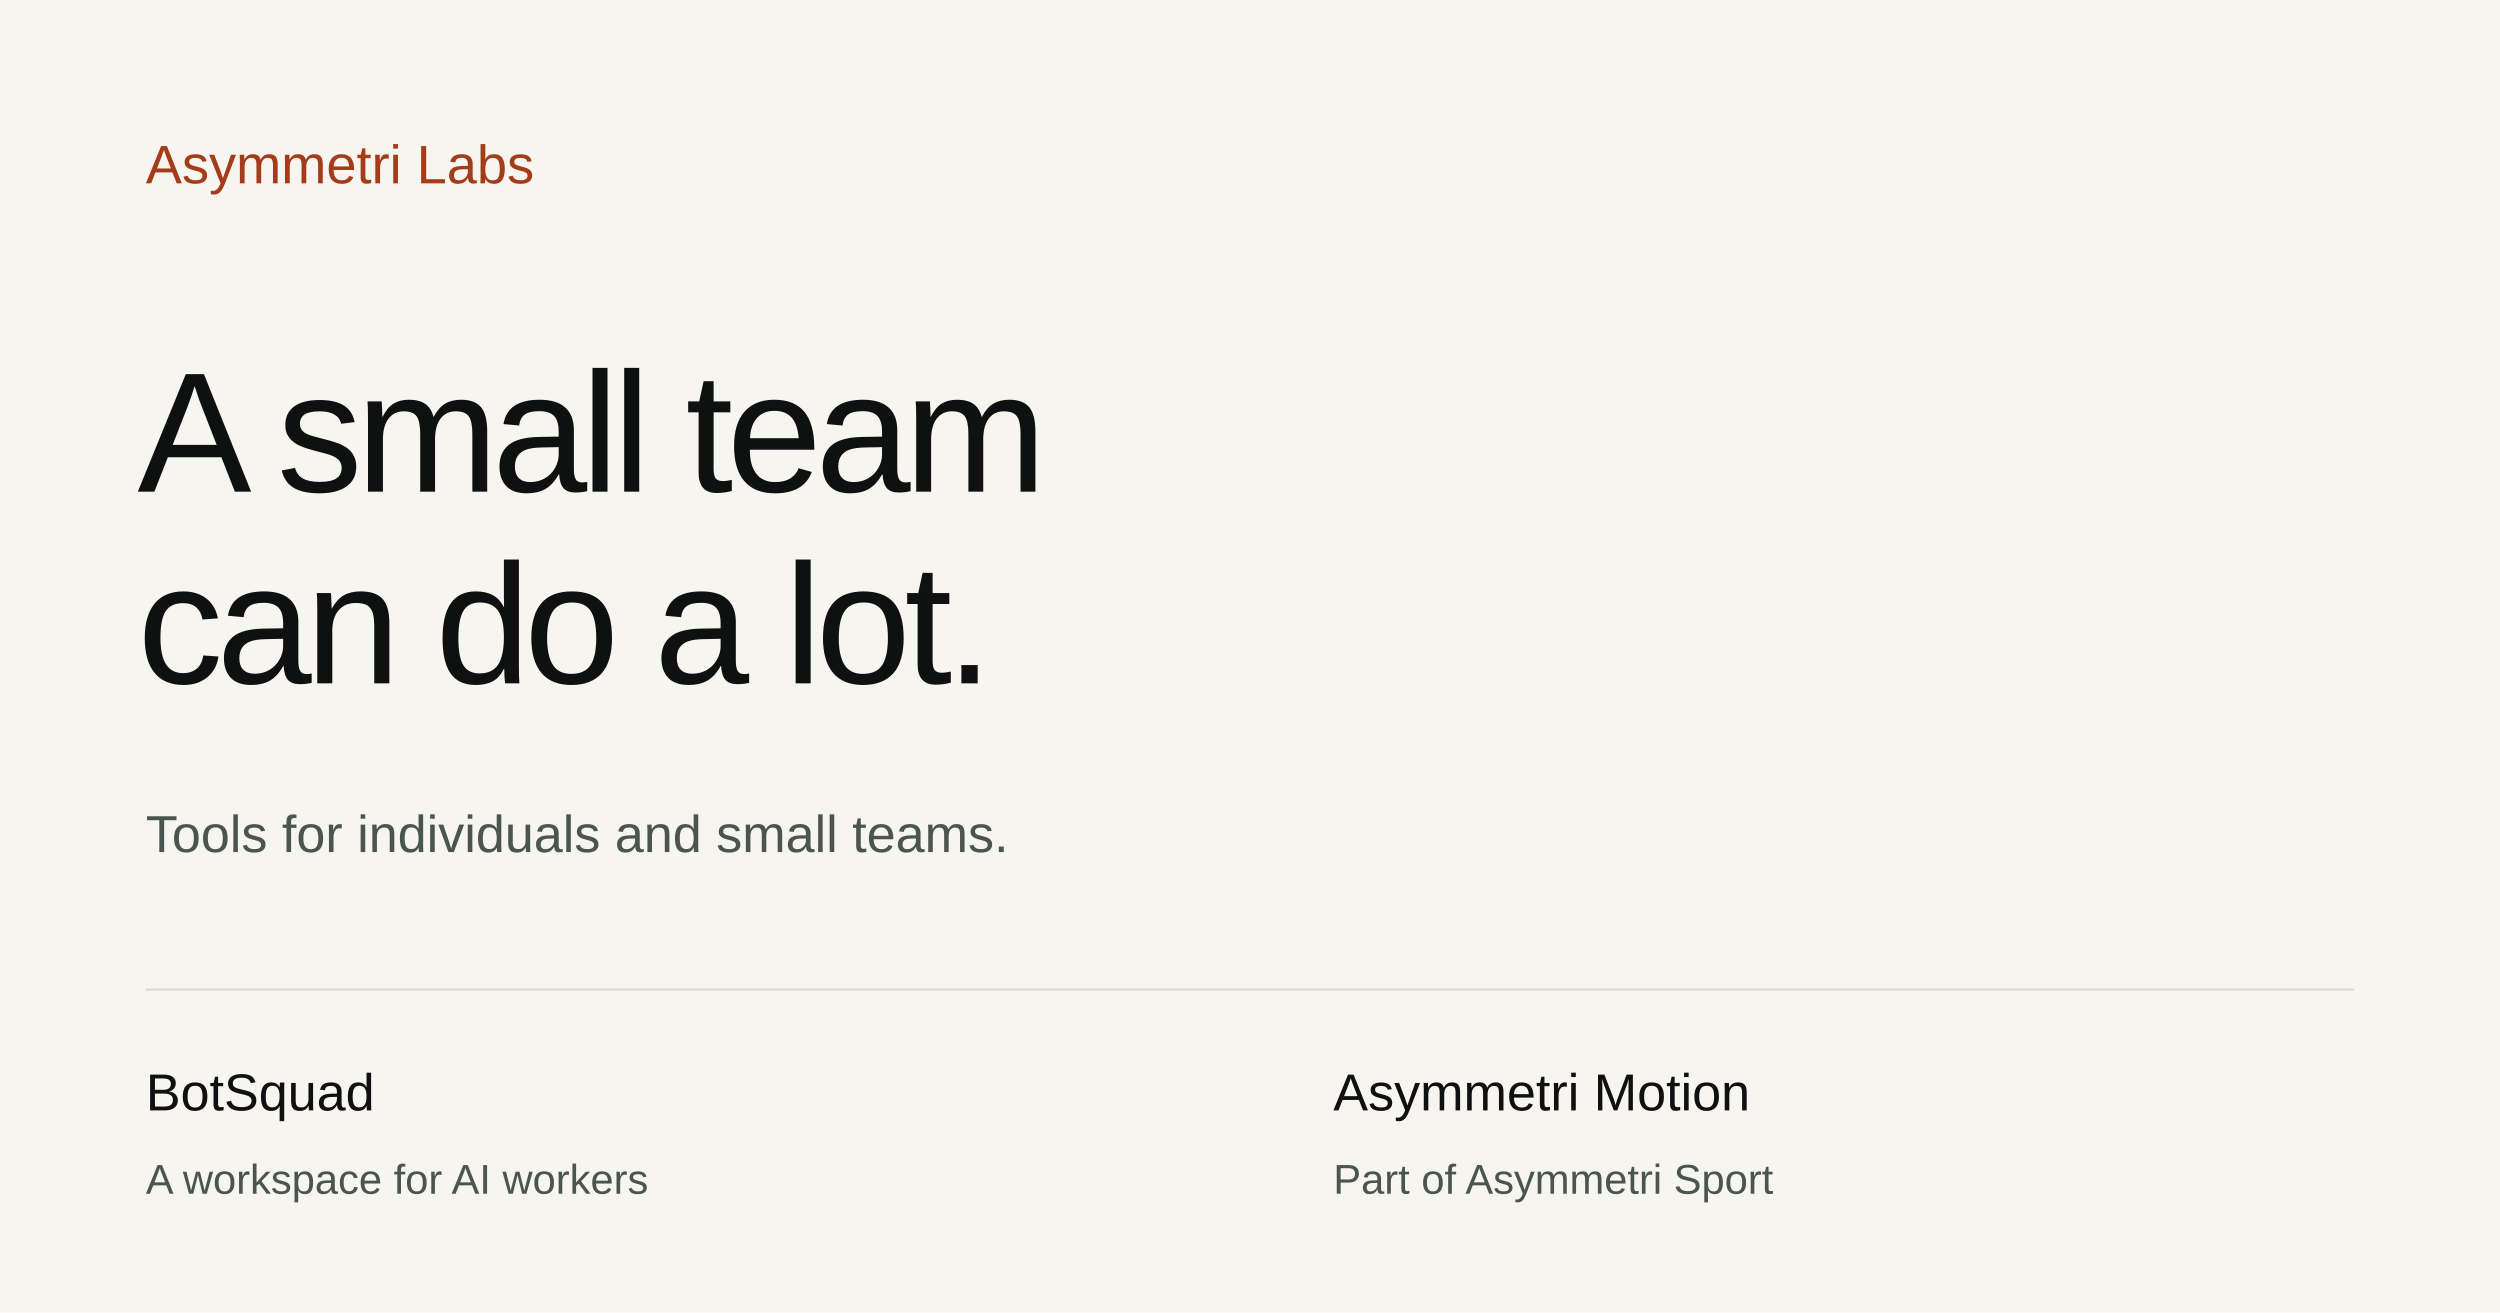
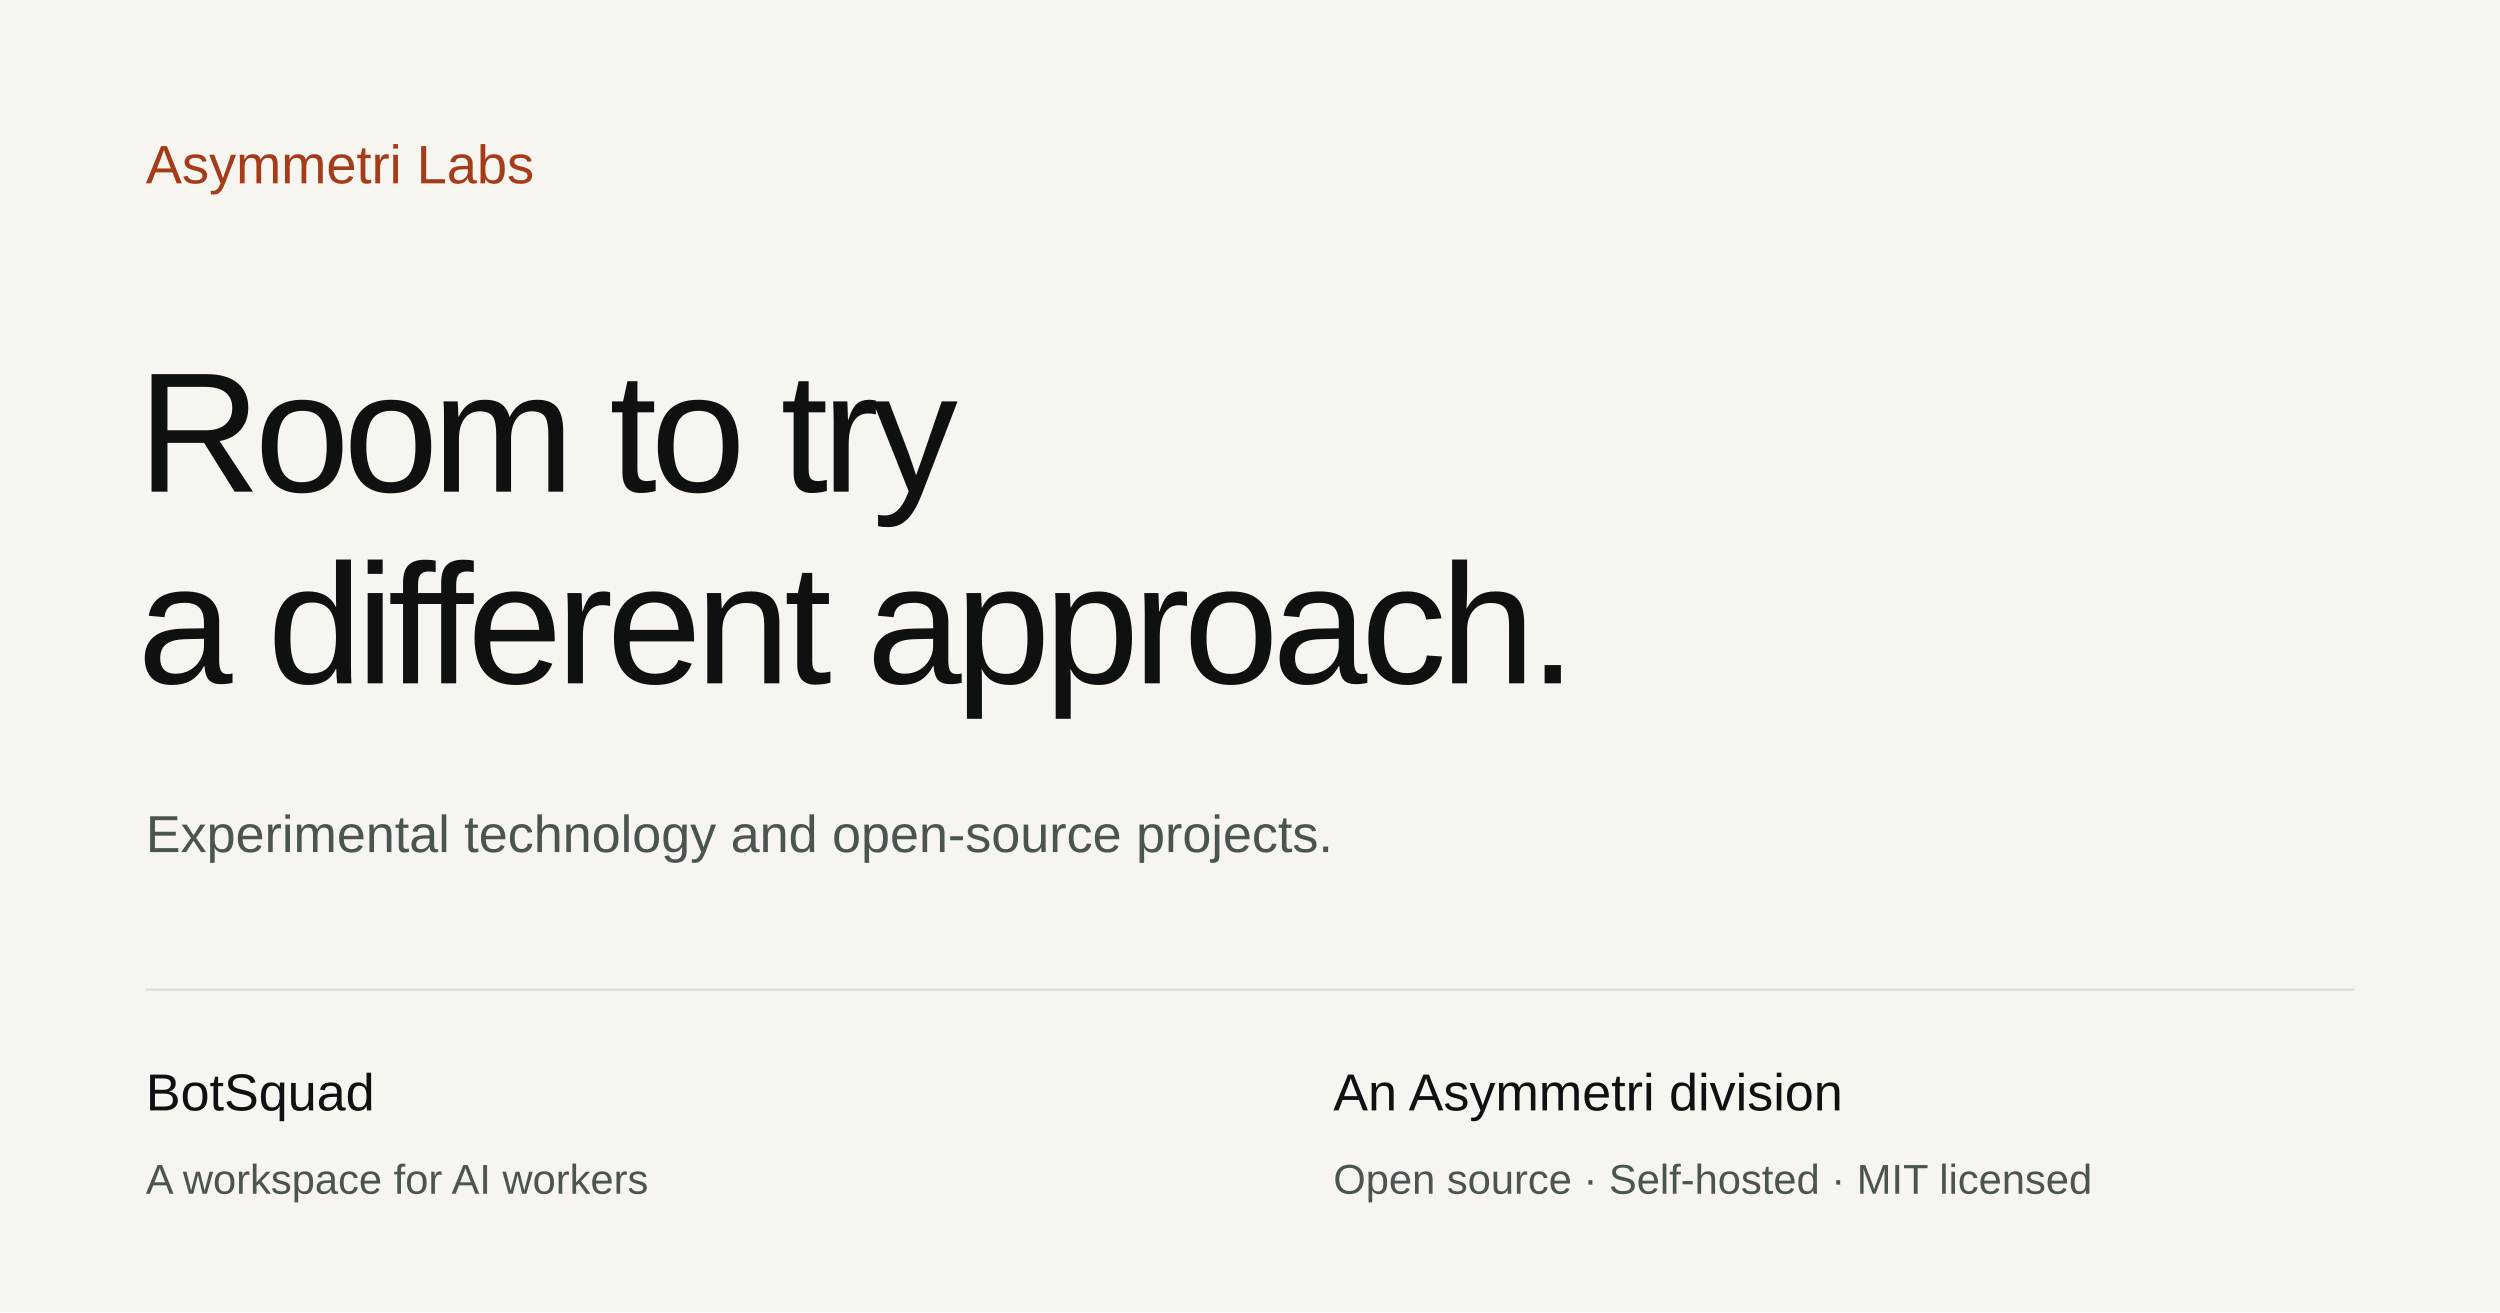
<svg xmlns="http://www.w3.org/2000/svg" width="1200" height="630" viewBox="0 0 1200 630">
  <rect width="1200" height="630" fill="#f7f5f0" />
  <g font-family="Arial, Helvetica, sans-serif">
    <text x="70" y="88" fill="#a43c1a" font-size="26">Asymmetri Labs</text>
    <g fill="#0e1110" font-size="82" font-weight="500" letter-spacing="-3">
-       <text x="66" y="236">A small team</text>
-       <text x="66" y="328">can do a lot.</text>
+       <text x="66" y="236">Room to try</text>
+       <text x="66" y="328">a different approach.</text>
    </g>
-     <text x="70" y="409" fill="#4b554f" font-size="25">Tools for individuals and small teams.</text>
+     <text x="70" y="409" fill="#4b554f" font-size="25">Experimental technology and open-source projects.</text>
    <path d="M70 475h1060" stroke="#d7dcd8" />
    <text x="70" y="533" fill="#0e1110" font-size="25">BotSquad</text>
    <text x="70" y="573" fill="#4b554f" font-size="20">A workspace for AI workers</text>
-     <text x="640" y="533" fill="#0e1110" font-size="25">Asymmetri Motion</text>
-     <text x="640" y="573" fill="#4b554f" font-size="20">Part of Asymmetri Sport</text>
+     <text x="640" y="533" fill="#0e1110" font-size="25">An Asymmetri division</text>
+     <text x="640" y="573" fill="#4b554f" font-size="20">Open source · Self-hosted · MIT licensed</text>
  </g>
</svg>
